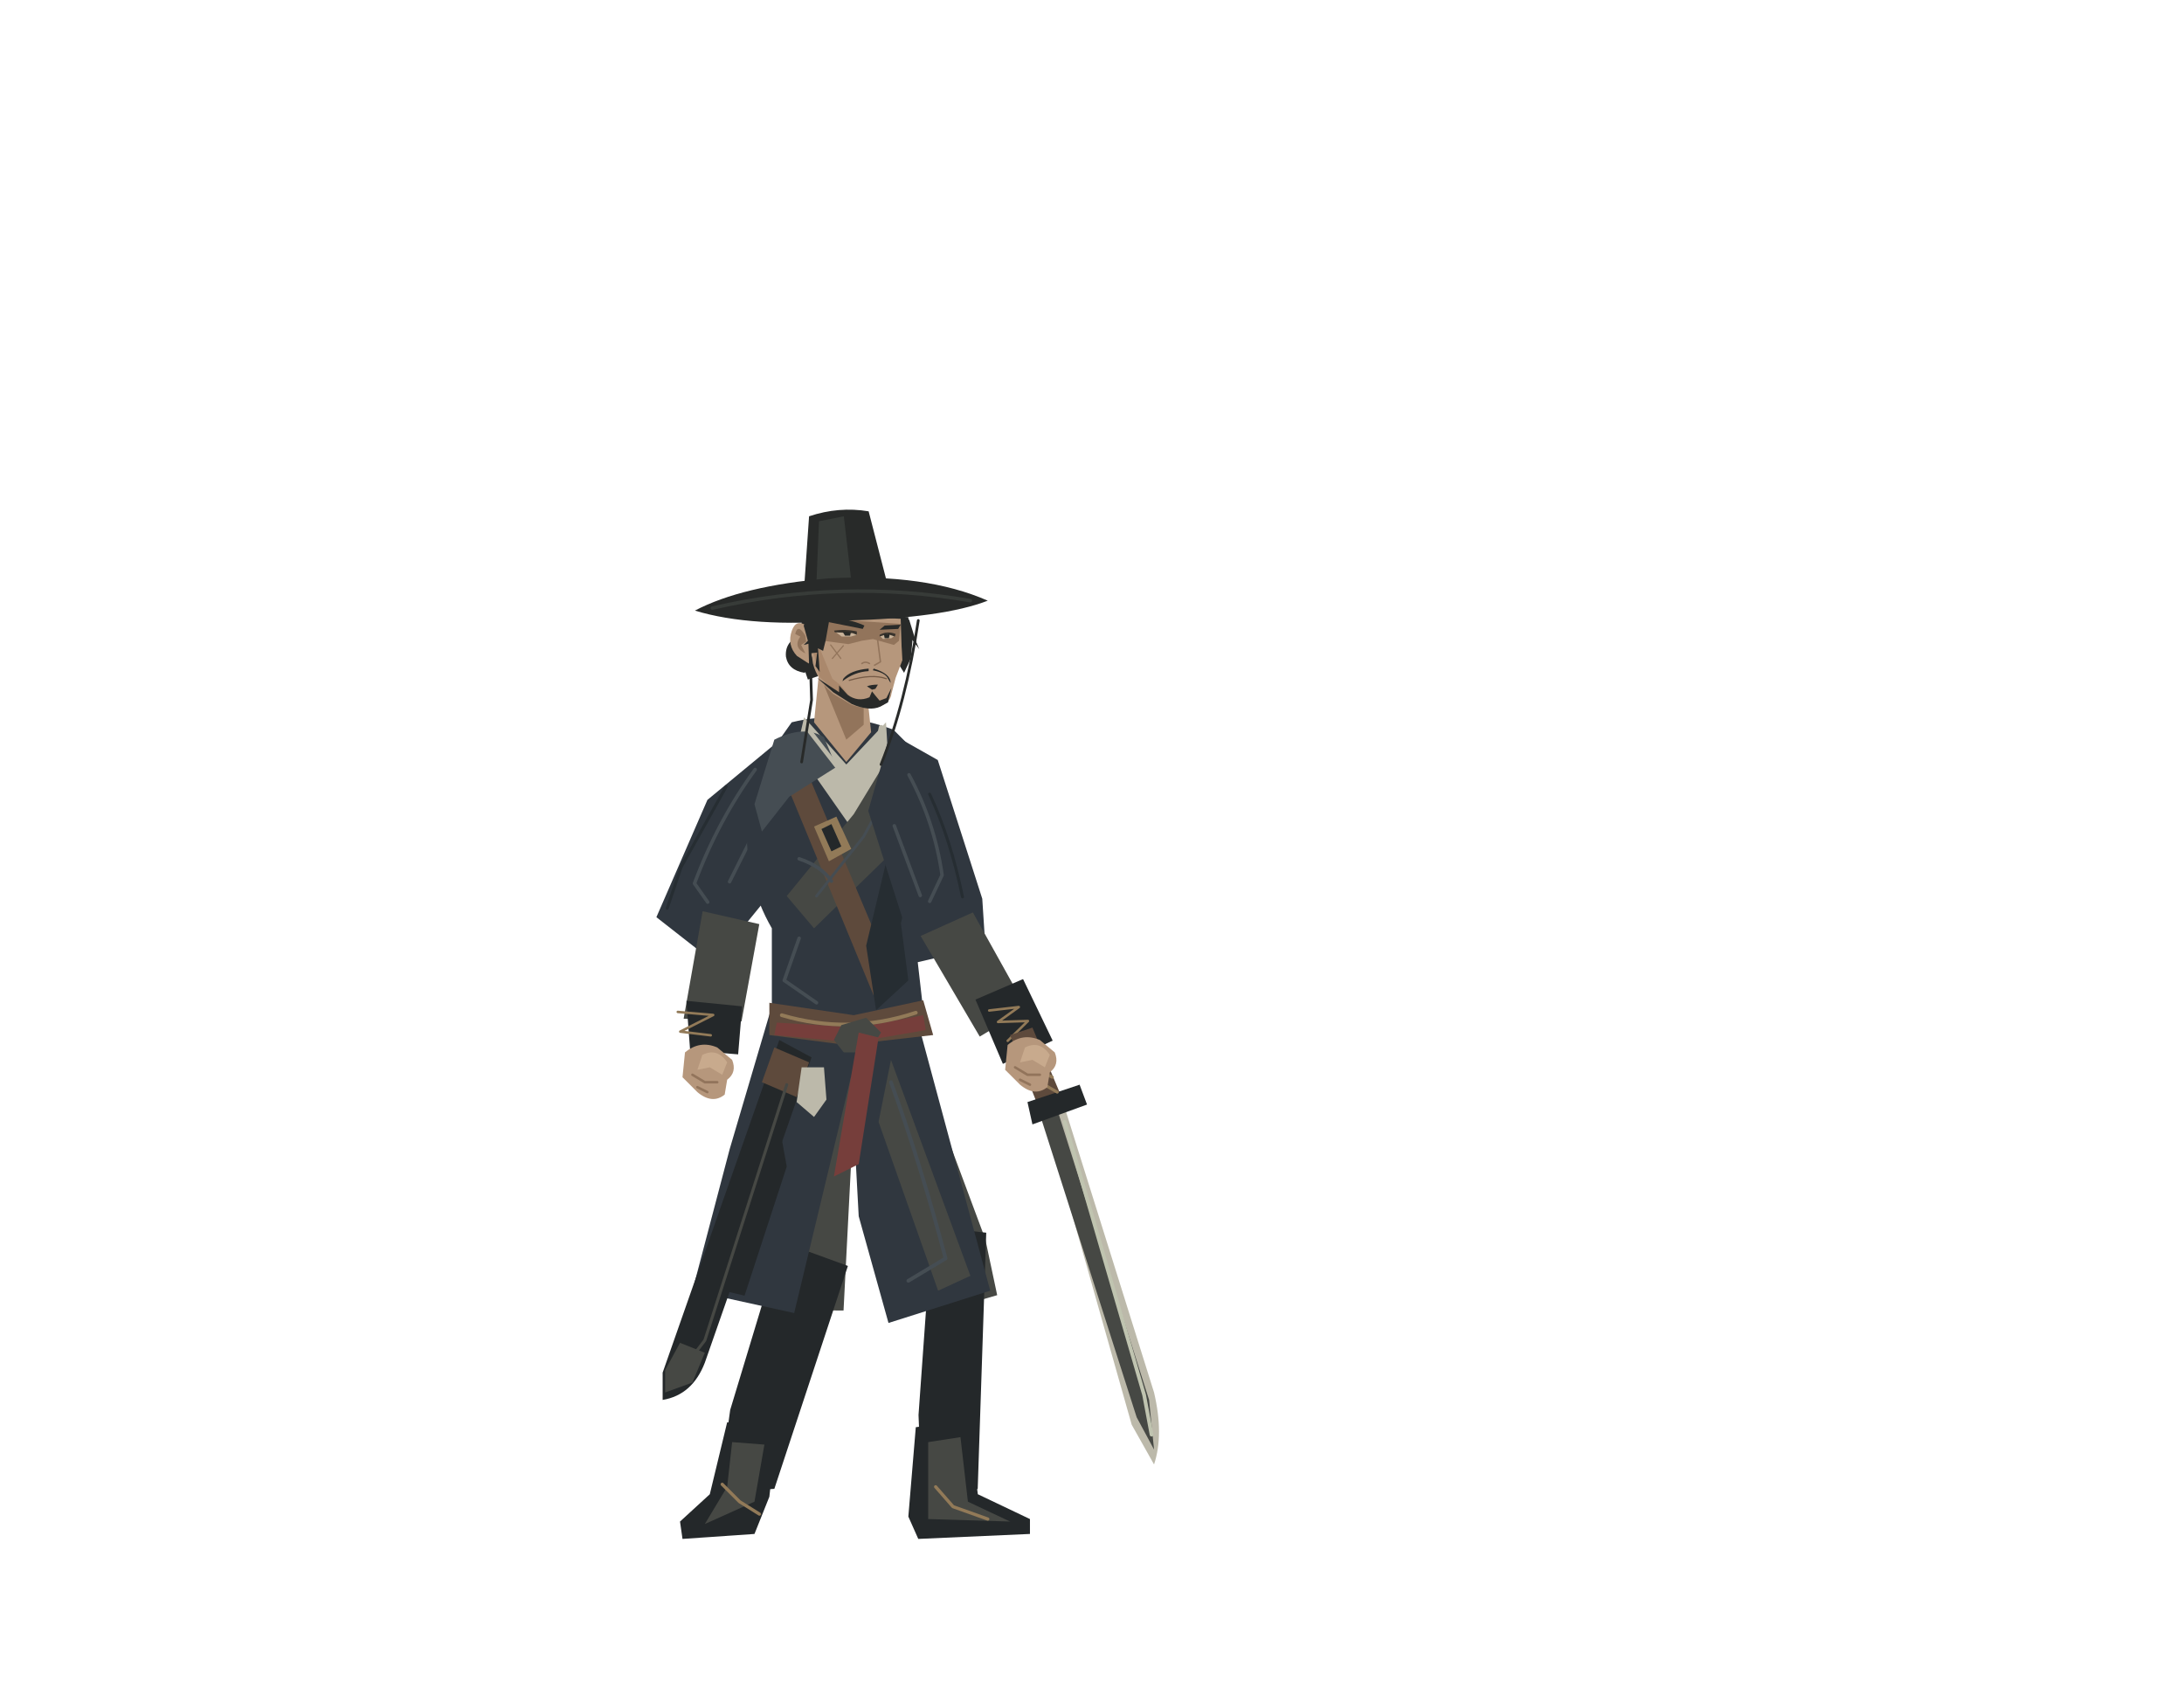
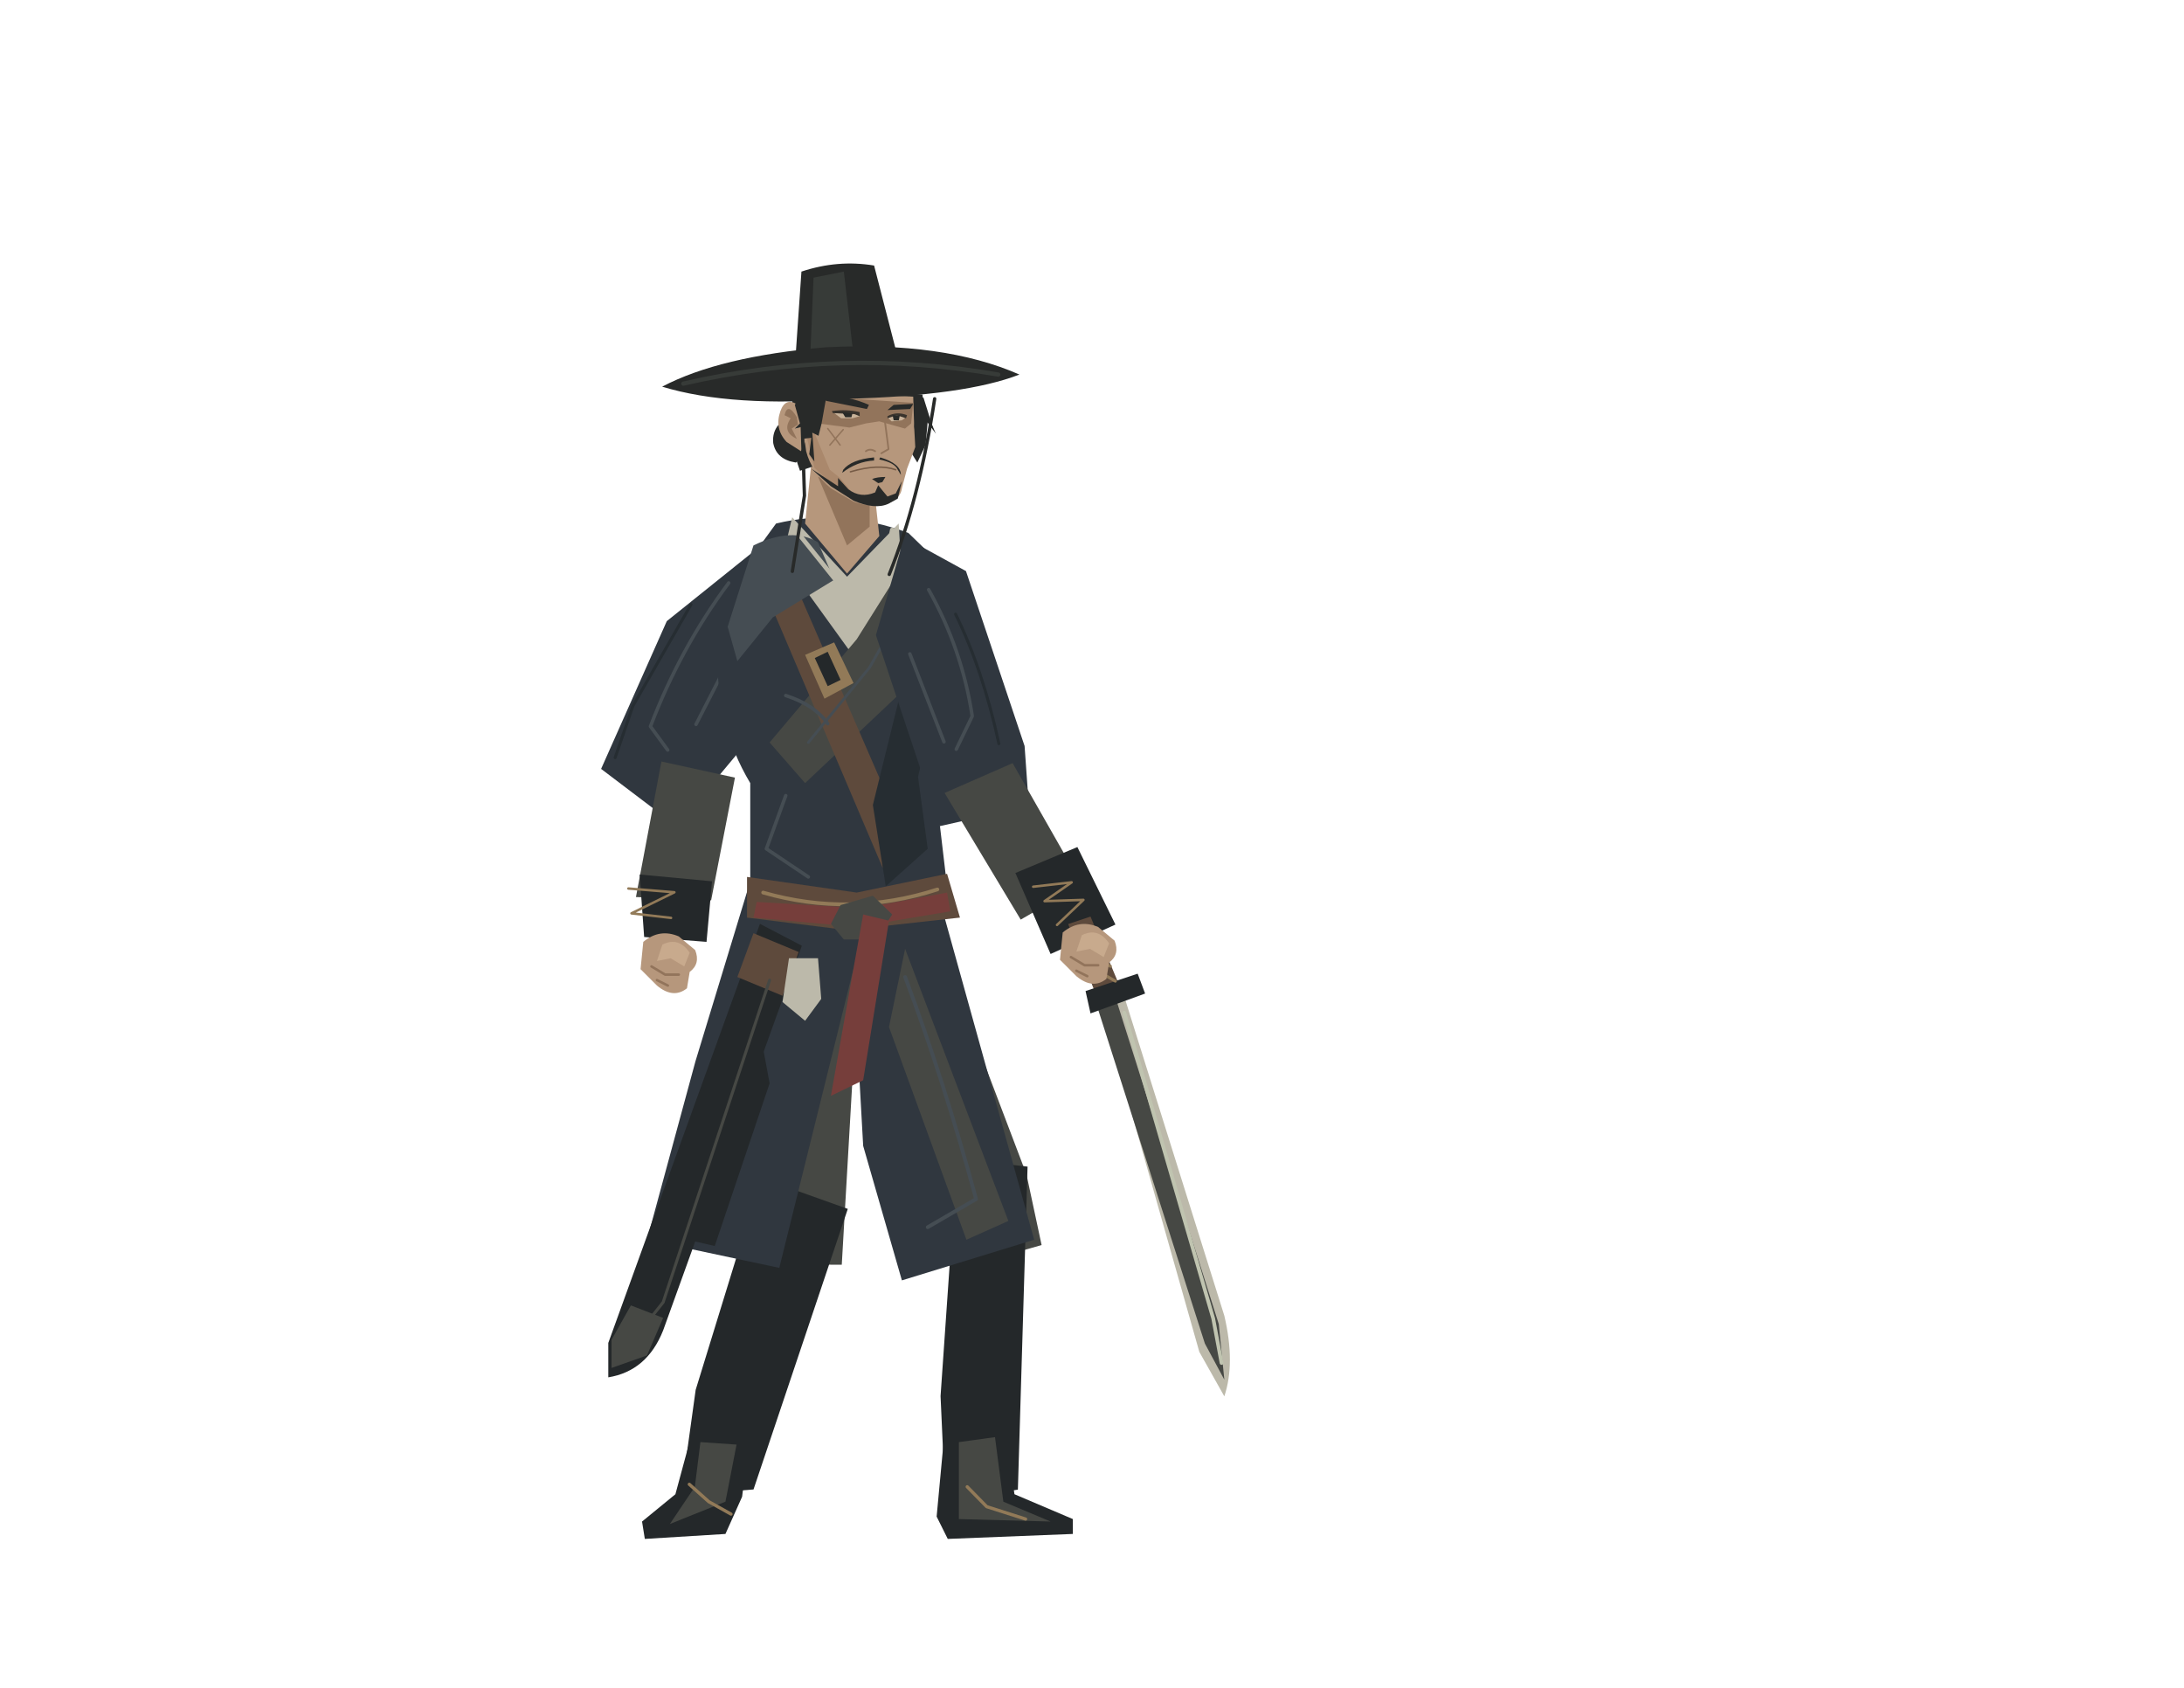
- <svg xmlns="http://www.w3.org/2000/svg" viewBox="-100 -140 880 680" role="img" aria-label="HONRO hwigyeom.v008 idle">
+ <svg xmlns="http://www.w3.org/2000/svg" viewBox="-100 -140 880 680" role="img" aria-label="HONRO hwigyeom.v009 idle">
  <g id="root" transform="matrix(1 0 0 1 0 0)" opacity="1" />
-   <g id="rear_thigh" transform="matrix(0.98934 -0.14565 0.14565 0.98934 -38.09145 37.73591)" opacity="1">
-     <path id="rear_trouser" d="M224 278L244 287L224 387L198 383L200 371Z" fill="#464844" />
-     <path id="rear_trouser_crease" d="M217 299 Q224 322 210 345 L209 361" fill="none" stroke="#24282A" stroke-width="1.5" stroke-linecap="round" stroke-linejoin="round" />
+   <g id="rear_thigh" transform="matrix(0.98938 -0.14535 0.14535 0.98938 -31.2252 37.02182)" opacity="1">
+     <path id="rear_trouser" d="M219.2 230.94L245.2 242.28L219.2 368.28L185.4 363.24L188 348.12Z" fill="#464844" />
+     <path id="rear_trouser_crease" d="M210.1 257.4Q219.2 286.38 201 315.36L199.7 335.52" fill="none" stroke="#24282A" stroke-width="1.5" stroke-linecap="round" stroke-linejoin="round" />
  </g>
-   <g id="rear_shin" transform="matrix(0.99049 0.13758 -0.13758 0.99049 65.04246 -23.01388)" opacity="1">
-     <path id="rear_lower_leg" d="M201 359L229 365L212 458L190 463L190 429Z" fill="#24282A" />
+   <g id="rear_shin" transform="matrix(0.99052 0.13738 -0.13738 0.99052 64.82784 -21.29685)" opacity="1">
+     <path id="rear_lower_leg" d="M189.3 333L225.7 340.56L203.6 457.74L175 464.04L175 421.2Z" fill="#24282A" />
  </g>
  <g id="rear_foot" transform="matrix(1 0 0 1 0 0)" opacity="1">
-     <path id="rear_tailored_boot" d="M193 433L213 436L210 463L204 478L175 480L174 473L186 462Z" fill="#24282A" />
-     <path id="rear_boot_side" d="M195 441L208 442L204 465L184 474L193 459Z" fill="#464844" />
-     <path id="rear_boot_seam" d="M191 458 L198 465 206 470" fill="none" stroke="#927A58" stroke-width="1.3" stroke-linecap="round" stroke-linejoin="round" />
+     <path id="rear_tailored_boot" d="M179.98 433L202.38 436L199.02 463L192.3 478L159.82 480L158.7 473L172.14 462Z" fill="#24282A" />
+     <path id="rear_boot_side" d="M182.22 441L196.78 442L192.3 465L169.9 474L179.98 459Z" fill="#464844" />
+     <path id="rear_boot_seam" d="M177.74 458L185.58 465 194.54 470" fill="none" stroke="#927A58" stroke-width="1.3" stroke-linecap="round" stroke-linejoin="round" />
  </g>
-   <g id="front_thigh" transform="matrix(0.99251 -0.12213 0.12213 0.99251 -32.05818 34.97993)" opacity="1">
-     <path id="front_trouser" d="M244 276L266 274L287 362L289 385L264 389L259 371Z" fill="#464844" />
-     <path id="front_trouser_crease" d="M267 304 Q273 330 275 348 L270 363" fill="none" stroke="#24282A" stroke-width="1.5" stroke-linecap="round" stroke-linejoin="round" />
+   <g id="front_thigh" transform="matrix(0.99263 -0.1212 0.1212 0.99263 -26.09624 35.35897)" opacity="1">
+     <path id="front_trouser" d="M245.2 228.42L273.8 225.9L301.1 336.78L303.7 365.76L271.2 370.8L264.7 348.12Z" fill="#464844" />
+     <path id="front_trouser_crease" d="M275.1 263.7Q282.9 296.46 285.5 319.14L279 338.04" fill="none" stroke="#24282A" stroke-width="1.5" stroke-linecap="round" stroke-linejoin="round" />
  </g>
-   <g id="front_shin" transform="matrix(0.99386 0.11061 -0.11061 0.99386 52.52401 -28.81755)" opacity="1">
-     <path id="front_lower_leg" d="M264 356L286 356L294 459L272 465L267 432Z" fill="#24282A" />
+   <g id="front_shin" transform="matrix(0.99396 0.10971 -0.10971 0.99396 52.1667 -30.12042)" opacity="1">
+     <path id="front_lower_leg" d="M271.2 329.22L299.8 329.22L310.2 459L281.6 466.56L275.1 424.98Z" fill="#24282A" />
  </g>
  <g id="front_foot" transform="matrix(1 0 0 1 0 0)" opacity="1">
-     <path id="front_tailored_boot" d="M269 435L290 432L294 462L315 472L315 478L270 480L266 471Z" fill="#24282A" />
-     <path id="front_boot_side" d="M274 441L287 439L290 465L307 473L274 472Z" fill="#464844" />
-     <path id="front_boot_seam" d="M277 459 L284 467 298 472" fill="none" stroke="#927A58" stroke-width="1.3" stroke-linecap="round" stroke-linejoin="round" />
+     <path id="front_tailored_boot" d="M280.76 435L304.28 432L308.76 462L332.28 472L332.28 478L281.88 480L277.4 471Z" fill="#24282A" />
+     <path id="front_boot_side" d="M286.36 441L300.92 439L304.28 465L323.32 473L286.36 472Z" fill="#464844" />
+     <path id="front_boot_seam" d="M289.72 459L297.56 467 313.24 472" fill="none" stroke="#927A58" stroke-width="1.3" stroke-linecap="round" stroke-linejoin="round" />
  </g>
-   <g id="rear_cloth" transform="matrix(1 0 0 1 0 2)" opacity="1">
-     <path id="rear_coat" d="M212 260L245 283L220 387L179 378L194 321Z" fill="#30373F" />
-     <path id="rear_coat_shadow" d="M210 289L217 328L200 380L183 376Z" fill="#24282A" />
-     <path id="rear_coat_fold" d="M216 284 L207 325 193 365" fill="none" stroke="#454D53" stroke-width="1.5" stroke-linecap="round" stroke-linejoin="round" />
+   <g id="rear_cloth" transform="matrix(1 0 0 1 0 2.52)" opacity="1">
+     <path id="rear_coat" d="M203.6 208.26L246.5 237.24L214 368.28L160.7 356.94L180.2 285.12Z" fill="#30373F" />
+     <path id="rear_coat_shadow" d="M201 244.8L210.1 293.94L188 359.46L165.9 354.42Z" fill="#24282A" />
+     <path id="rear_coat_fold" d="M208.8 238.5L197.1 290.16 178.9 340.56" fill="none" stroke="#454D53" stroke-width="1.5" stroke-linecap="round" stroke-linejoin="round" />
  </g>
-   <g id="pelvis" transform="matrix(1 0 0 1 0 2)" opacity="1" />
-   <g id="rear_upper_arm" transform="matrix(0.99551 0.09461 -0.09461 0.99551 16.1974 -17.61984)" opacity="1">
-     <path id="rear_sleeve" d="M215 155L235 177L216 218L196 248L171 232L187 183Z" fill="#30373F" />
-     <path id="rear_sleeve_folds" d="M205 169 Q192 191 185 217 L191 224 M211 184 L199 215" fill="none" stroke="#454D53" stroke-width="1.4" stroke-linecap="round" stroke-linejoin="round" />
-     <path id="rear_sleeve_seam" d="M194 177 L179 211 175 228" fill="none" stroke="#262D32" stroke-width="1.2" stroke-linecap="round" stroke-linejoin="round" />
+   <g id="pelvis" transform="matrix(1 0 0 1 0 2.52)" opacity="1" />
+   <g id="rear_upper_arm" transform="matrix(0.99564 0.09328 -0.09328 0.99564 8.6959 -16.47229)" opacity="1">
+     <path id="rear_sleeve" d="M207.5 75.96L233.5 103.68L208.8 155.34L182.8 193.14L150.3 172.98L171.1 111.24Z" fill="#30373F" />
+     <path id="rear_sleeve_folds" d="M194.5 93.6Q177.6 121.32 168.5 154.08L176.3 162.9M202.3 112.5L186.7 151.56" fill="none" stroke="#454D53" stroke-width="1.4" stroke-linecap="round" stroke-linejoin="round" />
+     <path id="rear_sleeve_seam" d="M180.2 103.68L160.7 146.52 155.5 167.94" fill="none" stroke="#262D32" stroke-width="1.2" stroke-linecap="round" stroke-linejoin="round" />
  </g>
-   <g id="rear_forearm" transform="matrix(0.99219 -0.12473 0.12473 0.99219 -34.70475 25.71494)" opacity="1">
-     <path id="rear_vambrace" d="M191 227L213 235L201 273L178 269Z" fill="#464844" />
-     <path id="rear_wrist" d="M180 262L202 267L198 286L179 282Z" fill="#24282A" />
-     <path id="rear_bracer_lace" d="M176 266 L190 269 176 274 188 277" fill="none" stroke="#927A58" stroke-width="1" stroke-linecap="round" stroke-linejoin="round" />
+   <g id="rear_forearm" transform="matrix(0.99241 -0.12294 0.12294 0.99241 -28.94239 23.06106)" opacity="1">
+     <path id="rear_vambrace" d="M176.3 166.68L204.9 176.76L189.3 224.64L159.4 219.6Z" fill="#464844" />
+     <path id="rear_wrist" d="M162 210.78L190.6 217.08L185.4 241.02L160.7 235.98Z" fill="#24282A" />
+     <path id="rear_bracer_lace" d="M156.8 215.82L175 219.6 156.8 225.9 172.4 229.68" fill="none" stroke="#927A58" stroke-width="1" stroke-linecap="round" stroke-linejoin="round" />
  </g>
  <g id="rear_hand" transform="matrix(1 0 0 1 0 0)" opacity="1">
-     <path id="rear_hand_shape" d="M176 284 Q182 279 189 282 L195 287 Q197 292 193 295 L192 301 Q187 305 181 300 L175 294Z" fill="#B6977C" />
-     <path id="rear_thumb" d="M183 285 Q189 282 193 288 L191 293 186 290 181 291Z" fill="#C8AA8D" />
-     <path id="rear_knuckles" d="M179 293 L184 296 189 296 M181 298 L185 300" fill="none" stroke="#92745B" stroke-width="1" stroke-linecap="round" stroke-linejoin="round" />
+     <path id="rear_hand_shape" d="M159.2 239.46Q165.8 233.96 173.5 237.26L180.1 242.76Q182.3 248.26 177.9 251.56L176.8 258.16Q171.3 262.56 164.7 257.06L158.1 250.46Z" fill="#B6977C" />
+     <path id="rear_thumb" d="M166.9 240.56Q173.5 237.26 177.9 243.86L175.7 249.36 170.2 246.06 164.7 247.16Z" fill="#C8AA8D" />
+     <path id="rear_knuckles" d="M162.5 249.36L168 252.66 173.5 252.66M164.7 254.86L169.1 257.06" fill="none" stroke="#92745B" stroke-width="1" stroke-linecap="round" stroke-linejoin="round" />
  </g>
-   <g id="front_cloth" transform="matrix(1 0 0 1 0 2)" opacity="1">
-     <path id="front_coat" d="M242 274L268 263L299 378L258 391L246 348Z" fill="#30373F" />
-     <path id="front_coat_edge" d="M259 285L291 372L278 378L254 310Z" fill="#464844" />
-     <path id="front_coat_fold" d="M259 294 Q271 327 281 365 L266 374" fill="none" stroke="#454D53" stroke-width="1.5" stroke-linecap="round" stroke-linejoin="round" />
+   <g id="front_cloth" transform="matrix(1 0 0 1 0 2.52)" opacity="1">
+     <path id="front_coat" d="M242.6 225.9L276.4 212.04L316.7 356.94L263.4 373.32L247.8 319.14Z" fill="#30373F" />
+     <path id="front_coat_edge" d="M264.7 239.76L306.3 349.38L289.4 356.94L258.2 271.26Z" fill="#464844" />
+     <path id="front_coat_fold" d="M264.7 251.1Q280.3 292.68 293.3 340.56L273.8 351.9" fill="none" stroke="#454D53" stroke-width="1.5" stroke-linecap="round" stroke-linejoin="round" />
  </g>
-   <g id="prop_hip" transform="matrix(1 0 0 1 0 2)" opacity="1">
-     <path id="scabbard" d="M214 277L227 284L184 407Q179 420 167 422L167 411Z" fill="#24282A" />
-     <path id="scabbard_fitting" d="M212 280L226 286L221 300L207 294Z" fill="#5E4A3C" />
-     <path id="jade_fragment" d="M223 288L232 288L233 301L228 308L221 302Z" fill="#BCB9AA" />
-     <path id="scabbard_seam" d="M217 295 L184 398 174 411" fill="none" stroke="#464844" stroke-width="1.2" stroke-linecap="round" stroke-linejoin="round" />
-     <path id="scabbard_end" d="M174 399 L184 403 179 415 168 419 168 410Z" fill="#464844" />
+   <g id="prop_hip" transform="matrix(1 0 0 1 0 2.52)" opacity="1">
+     <path id="scabbard" d="M206.2 229.68L223.1 238.5L167.2 393.48Q160.7 409.86 145.1 412.38L145.1 398.52Z" fill="#24282A" />
+     <path id="scabbard_fitting" d="M203.6 233.46L221.8 241.02L215.3 258.66L197.1 251.1Z" fill="#5E4A3C" />
+     <path id="jade_fragment" d="M217.9 243.54L229.6 243.54L230.9 259.92L224.4 268.74L215.3 261.18Z" fill="#BCB9AA" />
+     <path id="scabbard_seam" d="M210.1 252.36L167.2 382.14 154.2 398.52" fill="none" stroke="#464844" stroke-width="1.2" stroke-linecap="round" stroke-linejoin="round" />
+     <path id="scabbard_end" d="M154.2 383.4L167.2 388.44 160.7 403.56 146.4 408.6 146.4 397.26Z" fill="#464844" />
  </g>
-   <g id="thorax" transform="matrix(1 0 0 1 0 2)" opacity="1">
-     <path id="torso" d="M219 149 Q239 144 260 152 L269 161 Q275 177 276 194 L268 230 272 265 246 282 211 267 211 232 Q200 213 201 190 L207 166Z" fill="#30373F" />
-     <path id="collar" d="M224 147L241 166L257 149L258 166L242 190L221 160Z" fill="#BCB9AA" />
-     <path id="cross_lapel" d="M258 163L268 193L228 232L217 219L244 186Z" fill="#464844" />
-     <path id="scabbard_strap" d="M212 162L221 159L261 254L252 259Z" fill="#5E4A3C" />
-     <path id="shoulder_plane" d="M212 156 Q224 150 232 155 L237 167 218 179 207 193 204 182Z" fill="#454D53" />
-     <path id="rib_plane" d="M260 193 L272 191 263 230 266 253 253 265 249 239Z" fill="#262D32" />
-     <path id="chest_fold" d="M222 204 Q231 207 235 213 M222 236 L216 253 229 262" fill="none" stroke="#454D53" stroke-width="1.4" stroke-linecap="round" stroke-linejoin="round" />
-     <path id="collar_edge" d="M225 151 L239 169 244 179 M255 151 L252 166" fill="none" stroke="#BCB9AA" stroke-width="1.8" stroke-linecap="round" stroke-linejoin="round" />
-     <path id="lapel_seam" d="M260 173 L248 195 229 219" fill="none" stroke="#454D53" stroke-width="1.1" stroke-linecap="round" stroke-linejoin="round" />
-     <path id="strap_buckle" d="M228 191 L237 187 243 200 234 205Z" fill="#927A58" />
-     <path id="buckle_opening" d="M231 192 L235 190 239 199 235 201Z" fill="#24282A" />
+   <g id="thorax" transform="matrix(1 0 0 1 0 2.52)" opacity="1">
+     <path id="torso" d="M212.7 68.4Q238.7 62.1 266 72.18L277.7 83.52Q285.5 103.68 286.8 125.1L276.4 170.46 281.6 214.56 247.8 235.98 202.3 217.08 202.3 172.98Q188 149.04 189.3 120.06L197.1 89.82Z" fill="#30373F" />
+     <path id="collar" d="M219.2 65.88L241.3 89.82L262.1 68.4L263.4 89.82L242.6 120.06L215.3 82.26Z" fill="#BCB9AA" />
+     <path id="cross_lapel" d="M263.4 86.04L276.4 123.84L224.4 172.98L210.1 156.6L245.2 115.02Z" fill="#464844" />
+     <path id="scabbard_strap" d="M203.6 84.78L215.3 81L267.3 200.7L255.6 207Z" fill="#5E4A3C" />
+     <path id="shoulder_plane" d="M203.6 77.22Q219.2 69.66 229.6 75.96L236.1 91.08 211.4 106.2 197.1 123.84 193.2 109.98Z" fill="#454D53" />
+     <path id="rib_plane" d="M266 123.84L281.6 121.32 269.9 170.46 273.8 199.44 256.9 214.56 251.7 181.8Z" fill="#262D32" />
+     <path id="chest_fold" d="M216.6 137.7Q228.3 141.48 233.5 149.04M216.6 178.02L208.8 199.44 225.7 210.78" fill="none" stroke="#454D53" stroke-width="1.4" stroke-linecap="round" stroke-linejoin="round" />
+     <path id="collar_edge" d="M220.5 70.92L238.7 93.6 245.2 106.2M259.5 70.92L255.6 89.82" fill="none" stroke="#BCB9AA" stroke-width="1.8" stroke-linecap="round" stroke-linejoin="round" />
+     <path id="lapel_seam" d="M266 98.64L250.4 126.36 225.7 156.6" fill="none" stroke="#454D53" stroke-width="1.1" stroke-linecap="round" stroke-linejoin="round" />
+     <path id="strap_buckle" d="M224.4 121.32L236.1 116.28 243.9 132.66 232.2 138.96Z" fill="#927A58" />
+     <path id="buckle_opening" d="M228.3 122.58L233.5 120.06 238.7 131.4 233.5 133.92Z" fill="#24282A" />
  </g>
-   <g id="neck" transform="matrix(1 0 0 1 0 2)" opacity="1">
-     <path id="neck" d="M230 129 L249 134 251 153 241 165 228 149Z" fill="#B6977C" />
-     <path id="neck_turn" d="M232 134 L248 142 248 150 241 156Z" fill="#92745B" />
+   <g id="neck" transform="matrix(1 0 0 1 0 2.52)" opacity="1">
+     <path id="neck" d="M227 43.2L251.7 49.5 254.3 73.44 241.3 88.56 224.4 68.4Z" fill="#B6977C" />
+     <path id="neck_turn" d="M229.6 49.5L250.4 59.58 250.4 69.66 241.3 77.22Z" fill="#92745B" />
  </g>
-   <g id="front_upper_arm" transform="matrix(0.99576 0.09204 -0.09204 0.99576 16.03444 -21.70178)" opacity="1">
-     <path id="front_sleeve" d="M258 154L278 163L301 217L304 236L277 245L252 186Z" fill="#30373F" />
-     <path id="front_sleeve_folds" d="M267 170 Q279 188 284 209 L280 220 M263 191 L276 218" fill="none" stroke="#454D53" stroke-width="1.4" stroke-linecap="round" stroke-linejoin="round" />
-     <path id="front_sleeve_seam" d="M276 177 Q286 194 293 217" fill="none" stroke="#262D32" stroke-width="1.2" stroke-linecap="round" stroke-linejoin="round" />
+   <g id="front_upper_arm" transform="matrix(0.9959 0.09049 -0.09049 0.9959 8.79009 -21.79162)" opacity="1">
+     <path id="front_sleeve" d="M263.4 74.7L289.4 86.04L319.3 154.08L323.2 178.02L288.1 189.36L255.6 115.02Z" fill="#30373F" />
+     <path id="front_sleeve_folds" d="M275.1 94.86Q290.7 117.54 297.2 144L292 157.86M269.9 121.32L286.8 155.34" fill="none" stroke="#454D53" stroke-width="1.4" stroke-linecap="round" stroke-linejoin="round" />
+     <path id="front_sleeve_seam" d="M286.8 103.68Q299.8 125.1 308.9 154.08" fill="none" stroke="#262D32" stroke-width="1.2" stroke-linecap="round" stroke-linejoin="round" />
  </g>
-   <g id="front_forearm" transform="matrix(0.99337 -0.115 0.115 0.99337 -30.89547 38.47444)" opacity="1">
-     <path id="front_vambrace" d="M277 232L299 225L316 266L296 275Z" fill="#464844" />
-     <path id="front_wrist" d="M296 260L316 254L325 280L304 287Z" fill="#24282A" />
-     <path id="front_bracer_lace" d="M301 265 L313 265 304 270 316 271 307 278" fill="none" stroke="#927A58" stroke-width="1" stroke-linecap="round" stroke-linejoin="round" />
+   <g id="front_forearm" transform="matrix(0.99358 -0.11315 0.11315 0.99358 -25.22204 40.18636)" opacity="1">
+     <path id="front_vambrace" d="M288.1 172.98L316.7 164.16L338.8 215.82L312.8 227.16Z" fill="#464844" />
+     <path id="front_wrist" d="M312.8 208.26L338.8 200.7L350.5 233.46L323.2 242.28Z" fill="#24282A" />
+     <path id="front_bracer_lace" d="M319.3 214.56L334.9 214.56 323.2 220.86 338.8 222.12 327.1 230.94" fill="none" stroke="#927A58" stroke-width="1" stroke-linecap="round" stroke-linejoin="round" />
  </g>
-   <g id="belt" transform="matrix(1 0 0 1 0 2)" opacity="1">
-     <path id="waist" d="M210 262L244 267L272 261L276 275L241 279L210 275Z" fill="#5E4A3C" />
-     <path id="waist_cord" d="M213 270L246 272L272 267L273 273L244 278L212 275Z" fill="#763E3B" />
-     <path id="belt_edge" d="M215 267 Q242 275 269 266" fill="none" stroke="#927A58" stroke-width="1.5" stroke-linecap="round" stroke-linejoin="round" />
-     <path id="belt_knot" d="M239 271 L249 268 255 274 250 282 240 282 236 277Z" fill="#464844" />
-     <path id="belt_knot_stitch" d="M240 275 L250 275 M241 278 L248 278" fill="none" stroke="#464844" stroke-width="1" stroke-linecap="round" stroke-linejoin="round" />
+   <g id="belt" transform="matrix(1 0 0 1 0 2.52)" opacity="1">
+     <path id="waist" d="M201 210.78L245.2 217.08L281.6 209.52L286.8 227.16L241.3 232.2L201 227.16Z" fill="#5E4A3C" />
+     <path id="waist_cord" d="M204.9 220.86L247.8 223.38L281.6 217.08L282.9 224.64L245.2 230.94L203.6 227.16Z" fill="#763E3B" />
+     <path id="belt_edge" d="M207.5 217.08Q242.6 227.16 277.7 215.82" fill="none" stroke="#927A58" stroke-width="1.5" stroke-linecap="round" stroke-linejoin="round" />
+     <path id="belt_knot" d="M238.7 222.12L251.7 218.34 259.5 225.9 253 235.98 240 235.98 234.8 229.68Z" fill="#464844" />
+     <path id="belt_knot_stitch" d="M240 227.16L253 227.16M241.3 230.94L250.4 230.94" fill="none" stroke="#464844" stroke-width="1" stroke-linecap="round" stroke-linejoin="round" />
  </g>
-   <g id="ribbon" transform="matrix(1 0 0 1 0 2)" opacity="1">
-     <path id="sash" d="M246 274L254 276L246 327L236 332L242 297Z" fill="#763E3B" />
+   <g id="ribbon" transform="matrix(1 0 0 1 0 2.52)" opacity="1">
+     <path id="sash" d="M247.8 225.9L258.2 228.42L247.8 292.68L234.8 298.98L242.6 254.88Z" fill="#763E3B" />
  </g>
  <g id="weapon" transform="matrix(1 0 0 1 0 0)" opacity="1">
-     <path id="hwandao_blade" d="M320 307L328 303L365 421Q369 438 365 450L356 434Z" fill="#BCB9AA" />
-     <path id="blade_spine" d="M326 307L363 424L365 444L358 431L319 309Z" fill="#464844" />
-     <path id="sword_grip" d="M307 277L316 274L329 305L320 310Z" fill="#5E4A3C" />
-     <path id="sword_guard" d="M314 304L335 297L338 305L316 313Z" fill="#24282A" />
-     <path id="blade_edge" d="M329 312 L361 422 364 438" fill="none" stroke="#C0C4B0" stroke-width="1.5" stroke-linecap="round" stroke-linejoin="round" />
-     <path id="grip_wrap" d="M312 279 L320 282 M314 284 L322 288 M316 290 L324 294 M319 296 L326 300" fill="none" stroke="#927A58" stroke-width="1.2" stroke-linecap="round" stroke-linejoin="round" />
+     <path id="hwandao_blade" d="M342.92 262.4L351.88 257.92L393.32 390.08Q397.8 409.12 393.32 422.56L383.24 404.64Z" fill="#BCB9AA" />
+     <path id="blade_spine" d="M349.64 262.4L391.08 393.44L393.32 415.84L385.48 401.28L341.8 264.64Z" fill="#464844" />
+     <path id="sword_grip" d="M330.4 232.28L339.4 229.28L352.4 260.28L343.4 265.28Z" fill="#5E4A3C" />
+     <path id="sword_guard" d="M337.4 259.28L358.4 252.28L361.4 260.28L339.4 268.28Z" fill="#24282A" />
+     <path id="blade_edge" d="M353 268L388.84 391.2 392.2 409.12" fill="none" stroke="#C0C4B0" stroke-width="1.5" stroke-linecap="round" stroke-linejoin="round" />
+     <path id="grip_wrap" d="M335.4 234.28L343.4 237.28M337.4 239.28L345.4 243.28M339.4 245.28L347.4 249.28M342.4 251.28L349.4 255.28" fill="none" stroke="#927A58" stroke-width="1.2" stroke-linecap="round" stroke-linejoin="round" />
  </g>
  <g id="front_hand" transform="matrix(1 0 0 1 0 0)" opacity="1">
-     <path id="front_hand_shape" d="M306 281 Q312 276 319 279 L325 284 Q327 289 323 292 L322 298 Q317 302 311 297 L305 291Z" fill="#B6977C" />
-     <path id="front_thumb" d="M313 282 Q319 279 323 285 L321 290 316 287 311 288Z" fill="#C8AA8D" />
-     <path id="front_knuckles" d="M309 290 L314 293 319 293 M311 295 L315 297" fill="none" stroke="#92745B" stroke-width="1" stroke-linecap="round" stroke-linejoin="round" />
+     <path id="front_hand_shape" d="M328.2 235.68Q334.8 230.18 342.5 233.48L349.1 238.98Q351.3 244.48 346.9 247.78L345.8 254.38Q340.3 258.78 333.7 253.28L327.1 246.68Z" fill="#B6977C" />
+     <path id="front_thumb" d="M335.9 236.78Q342.5 233.48 346.9 240.08L344.7 245.58 339.2 242.28 333.7 243.38Z" fill="#C8AA8D" />
+     <path id="front_knuckles" d="M331.5 245.58L337 248.88 342.5 248.88M333.7 251.08L338.1 253.28" fill="none" stroke="#92745B" stroke-width="1" stroke-linecap="round" stroke-linejoin="round" />
  </g>
-   <g id="head" transform="matrix(1 0 0 1 0 2)" opacity="1">
-     <path id="low_knot" d="M225.18 112.74 Q216 115.46 216.68 122.6 Q217.7 128.04 224.16 129.06 L229.94 124.3Z" fill="#282A29" />
-     <path id="hair_back" d="M266.32 110.02 L265.98 106.62 224.84 103.56 Q219.4 114.78 225.52 131.78 L229.6 130.42 230.62 124.3 260.88 123.62 264.28 129.06 267 123.28 267.68 115.8 270.4 119.54Z" fill="#282A29" />
-     <path id="face_plane" d="M262.92 107.3 L233 105.94 225.86 113.08 227.56 125.32 Q229.26 132.12 235.72 137.56 L243.2 141.98 Q250 144.36 255.1 142.32 Q258.84 140.62 259.18 137.56 L260.88 131.1 263.6 123.96 263.26 117.84Z" fill="#B6977C" />
-     <path id="hat_shadow" d="M262.92 109.34 L232.66 107.3 228.92 115.8 241.84 117.5 247.28 116.14 251.7 115.46 260.2 117.84 262.24 116.14Z" fill="#92745B" />
-     <path id="cheek_shadow" d="M230.28 119.2 L227.9 121.24 230.28 130.76 237.42 137.56 244.9 141.64 238.78 134.16 235.38 131.44Z" fill="#AA886C" />
-     <path id="ear" d="M224.84 110.02 Q220.76 107.3 219.06 112.06 Q217.02 117.84 221.1 122.26 L225.86 125.32 227.56 121.58 226.88 116.48Z" fill="#B6977C" />
-     <path id="ear_fold" d="M224.5 114.1 Q221.44 109 220.42 113.42 L222.46 114.44 Q219.4 118.86 224.5 121.24 L222.8 117.84 224.84 116.48Z" fill="#92745B" />
-     <path id="near_brow" d="M248.3 110.02 Q241.5 106.96 234.36 107.3 L234.02 108.66 247.62 111.38Z" fill="#282A29" />
-     <path id="far_brow" d="M262.92 109.68 L256.46 110.02 254.42 111.72 261.9 111.38Z" fill="#282A29" />
-     <path id="near_eye" d="M244.22 112.74 Q240.48 111.38 236.4 112.4 L239.12 114.44 242.86 114.44 245.24 113.76Z" fill="#C8B299" />
-     <path id="near_lid" d="M245.24 112.4 Q240.82 111.38 236.06 112.06 L236.4 112.74 243.54 113.08 245.24 113.76Z" fill="#39332C" />
-     <path id="near_pupil" d="M242.86 112.74 L239.46 112.4 240.48 114.1 242.52 114.1Z" fill="#292A27" />
-     <path id="far_eye" d="M260.54 114.1 Q257.82 112.4 254.42 114.1 L255.78 115.46 259.18 115.12Z" fill="#C8B299" />
-     <path id="far_lid" d="M260.88 113.42 Q257.48 112.06 254.42 113.76 L254.42 114.44 257.48 113.42 260.54 114.44Z" fill="#39332C" />
-     <path id="far_pupil" d="M258.5 113.42 L256.12 113.42 256.46 115.12 258.16 115.12Z" fill="#292A27" />
-     <path id="nose" d="M253.4 114.1 L254.76 124.64 252.38 126 M250.34 125.32 Q248.64 124.3 247.28 125.32" fill="none" stroke="#92745B" stroke-width="0.578" stroke-linecap="round" stroke-linejoin="round" />
-     <path id="moustache" d="M251.7 128.04 Q256.8 129.06 257.82 131.44 L258.84 133.14 Q258.84 129.4 252.04 127.36Z M250 127.36 Q242.52 128.04 239.8 131.44 L239.46 132.46 Q244.22 128.72 250 128.38Z" fill="#282A29" />
-     <path id="mouth" d="M257.14 131.44 Q251.36 129.4 242.18 132.12" fill="none" stroke="#765B46" stroke-width="0.476" stroke-linecap="round" stroke-linejoin="round" />
-     <path id="chin_mark" d="M253.74 133.82 Q251.02 133.82 249.32 134.5 L251.36 135.86 252.72 135.52Z" fill="#282A29" />
-     <path id="beard" d="M259.18 135.18 L257.14 139.26 254.42 140.28 252.72 138.24 251.36 136.54 250.34 138.92 Q245.58 140.96 241.5 137.9 L238.1 134.16 238.1 136.88 229.26 131.1 235.72 136.88 243.2 141.64 Q250.34 144.7 254.76 142.66 L257.82 140.96Z" fill="#282A29" />
-     <path id="scar" d="M239.8 118.18 L235.38 123.28 M234.7 117.84 L238.78 123.28" fill="none" stroke="#92745B" stroke-width="0.476" stroke-linecap="round" stroke-linejoin="round" />
-     <path id="hair_front" d="M266.32 107.64 L264.28 107.3 263.26 117.16 264.28 123.62 265.98 120.22 265.98 113.42 269.72 118.52Z M234.36 106.62 L226.88 105.26 223.82 110.02 225.52 116.14 223.82 117.84 226.54 117.16 226.2 121.24 229.26 120.9 228.58 126.34 230.28 128.72 229.6 119.2 231.64 120.22 232.66 116.14Z" fill="#282A29" />
-     <path id="gat_crown" d="M224 95 L226 66 Q238 62 250 64 L258 95Z" fill="#282A29" />
-     <path id="gat_crown_light" d="M230 68 L240 66 243 92 229 92Z" fill="#373B38" />
-     <path id="gat_brim" d="M180 104 Q199 94 234 91 Q273 89 298 100 Q280 107 241 108 Q203 111 180 104Z" fill="#282A29" />
-     <path id="gat_rim" d="M187 103 Q239 91 291 100" fill="none" stroke="#373B38" stroke-width="1.4" stroke-linecap="round" stroke-linejoin="round" />
-     <path id="gat_cord" d="M226 108 L227 140 223 165 M270 108 Q265 141 255 166" fill="none" stroke="#282A29" stroke-width="1.1" stroke-linecap="round" stroke-linejoin="round" />
+   <g id="head" transform="matrix(1 0 0 1 0 2.52)" opacity="1">
+     <path id="low_knot" d="M221.92 23.923Q210.72 27.241 211.55 35.952Q212.794 42.589 220.675 43.833L227.727 38.026Z" fill="#282A29" />
+     <path id="hair_back" d="M272.11 20.604L271.696 16.456 221.505 12.723Q214.868 26.412 222.334 47.152L227.312 45.492 228.556 38.026 265.474 37.196 269.622 43.833 272.94 36.782 273.77 27.656 277.088 32.219Z" fill="#282A29" />
+     <path id="face_plane" d="M267.962 17.286L231.46 15.627 222.749 24.338 224.823 39.27Q226.897 47.566 234.778 54.203L243.904 59.596Q252.2 62.499 258.422 60.01Q262.985 57.936 263.4 54.203L265.474 46.322 268.792 37.611 268.377 30.145Z" fill="#B6977C" />
+     <path id="hat_shadow" d="M267.962 19.775L231.045 17.286 226.482 27.656 242.245 29.73 248.882 28.071 254.274 27.241 264.644 30.145 267.133 28.071Z" fill="#92745B" />
+     <path id="cheek_shadow" d="M228.142 31.804L225.238 34.293 228.142 45.907 236.852 54.203 245.978 59.181 238.512 50.055 234.364 46.737Z" fill="#AA886C" />
+     <path id="ear" d="M221.505 20.604Q216.527 17.286 214.453 23.093Q211.964 30.145 216.942 35.537L222.749 39.27 224.823 34.708 223.994 28.486Z" fill="#B6977C" />
+     <path id="ear_fold" d="M221.09 25.582Q217.357 19.36 216.112 24.752L218.601 25.997Q214.868 31.389 221.09 34.293L219.016 30.145 221.505 28.486Z" fill="#92745B" />
+     <path id="near_brow" d="M250.126 20.604Q241.83 16.871 233.119 17.286L232.704 18.945 249.296 22.264Z" fill="#282A29" />
+     <path id="far_brow" d="M267.962 20.19L260.081 20.604 257.592 22.678 266.718 22.264Z" fill="#282A29" />
+     <path id="near_eye" d="M245.148 23.923Q240.586 22.264 235.608 23.508L238.926 25.997 243.489 25.997 246.393 25.167Z" fill="#C8B299" />
+     <path id="near_lid" d="M246.393 23.508Q241 22.264 235.193 23.093L235.608 23.923 244.319 24.338 246.393 25.167Z" fill="#39332C" />
+     <path id="near_pupil" d="M243.489 23.923L239.341 23.508 240.586 25.582 243.074 25.582Z" fill="#292A27" />
+     <path id="far_eye" d="M265.059 25.582Q261.74 23.508 257.592 25.582L259.252 27.241 263.4 26.826Z" fill="#C8B299" />
+     <path id="far_lid" d="M265.474 24.752Q261.326 23.093 257.592 25.167L257.592 25.997 261.326 24.752 265.059 25.997Z" fill="#39332C" />
+     <path id="far_pupil" d="M262.57 24.752L259.666 24.752 260.081 26.826 262.155 26.826Z" fill="#292A27" />
+     <path id="nose" d="M256.348 25.582L258.007 38.441 255.104 40.1M252.615 39.27Q250.541 38.026 248.882 39.27" fill="none" stroke="#92745B" stroke-width="0.705" stroke-linecap="round" stroke-linejoin="round" />
+     <path id="moustache" d="M254.274 42.589Q260.496 43.833 261.74 46.737L262.985 48.811Q262.985 44.248 254.689 41.759ZM252.2 41.759Q243.074 42.589 239.756 46.737L239.341 47.981Q245.148 43.418 252.2 43.004Z" fill="#282A29" />
+     <path id="mouth" d="M260.911 46.737Q253.859 44.248 242.66 47.566" fill="none" stroke="#765B46" stroke-width="0.581" stroke-linecap="round" stroke-linejoin="round" />
+     <path id="chin_mark" d="M256.763 49.64Q253.444 49.64 251.37 50.47L253.859 52.129 255.518 51.714Z" fill="#282A29" />
+     <path id="beard" d="M263.4 51.3L260.911 56.277 257.592 57.522 255.518 55.033 253.859 52.959 252.615 55.862Q246.808 58.351 241.83 54.618L237.682 50.055 237.682 53.374 226.897 46.322 234.778 53.374 243.904 59.181Q252.615 62.914 258.007 60.425L261.74 58.351Z" fill="#282A29" />
+     <path id="scar" d="M239.756 30.56L234.364 36.782M233.534 30.145L238.512 36.782" fill="none" stroke="#92745B" stroke-width="0.581" stroke-linecap="round" stroke-linejoin="round" />
+     <path id="hair_front" d="M272.11 17.701L269.622 17.286 268.377 29.315 269.622 37.196 271.696 33.048 271.696 24.752 276.258 30.974ZM233.119 16.456L223.994 14.797 220.26 20.604 222.334 28.071 220.26 30.145 223.579 29.315 223.164 34.293 226.897 33.878 226.068 40.515 228.142 43.418 227.312 31.804 229.801 33.048 231.045 28.071Z" fill="#282A29" />
+     <path id="gat_crown" d="M220.48 2.28L222.92 -33.1Q237.56 -37.98 252.2 -35.54L261.96 2.28Z" fill="#282A29" />
+     <path id="gat_crown_light" d="M227.8 -30.66L240 -33.1 243.66 -1.38 226.58 -1.38Z" fill="#373B38" />
+     <path id="gat_brim" d="M166.8 13.26Q189.98 1.06 232.68 -2.6Q280.26 -5.04 310.76 8.38Q288.8 16.92 241.22 18.14Q194.86 21.8 166.8 13.26Z" fill="#282A29" />
+     <path id="gat_rim" d="M175.34 12.04Q238.78 -2.6 302.22 8.38" fill="none" stroke="#373B38" stroke-width="1.708" stroke-linecap="round" stroke-linejoin="round" />
+     <path id="gat_cord" d="M222.92 18.14L224.14 57.18 219.26 87.68M276.6 18.14Q270.5 58.4 258.3 88.9" fill="none" stroke="#282A29" stroke-width="1.342" stroke-linecap="round" stroke-linejoin="round" />
  </g>
</svg>
